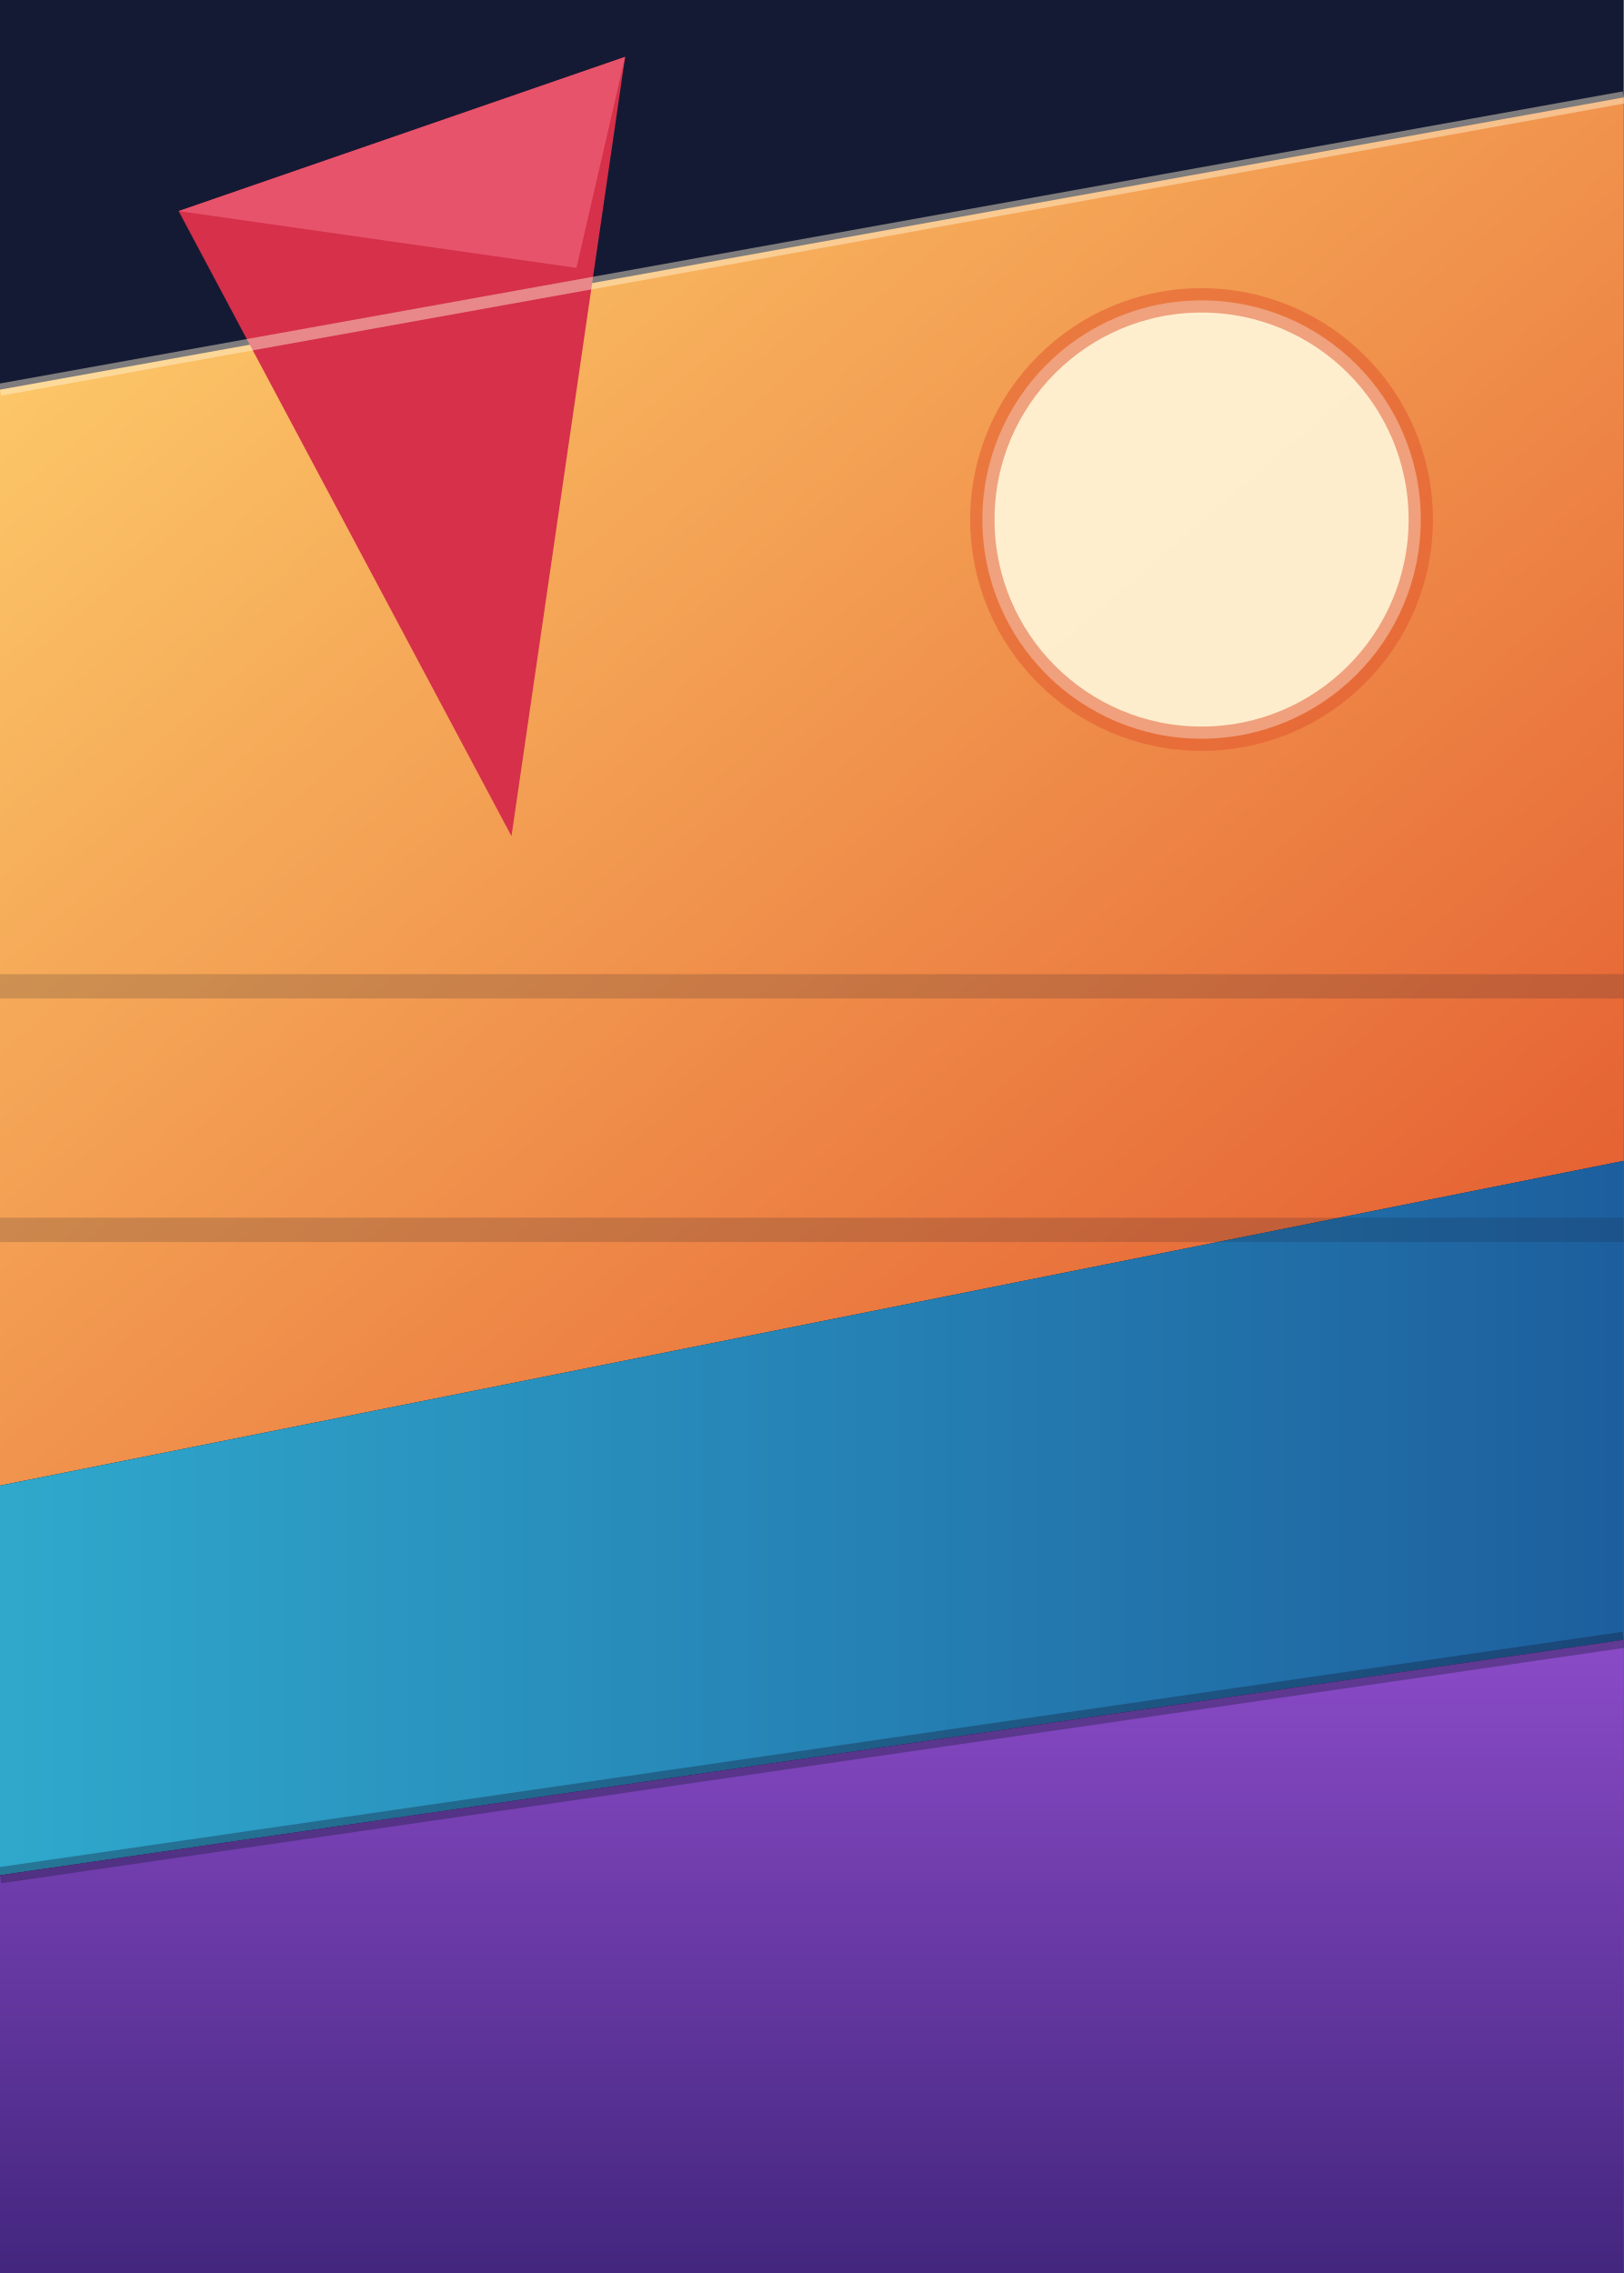
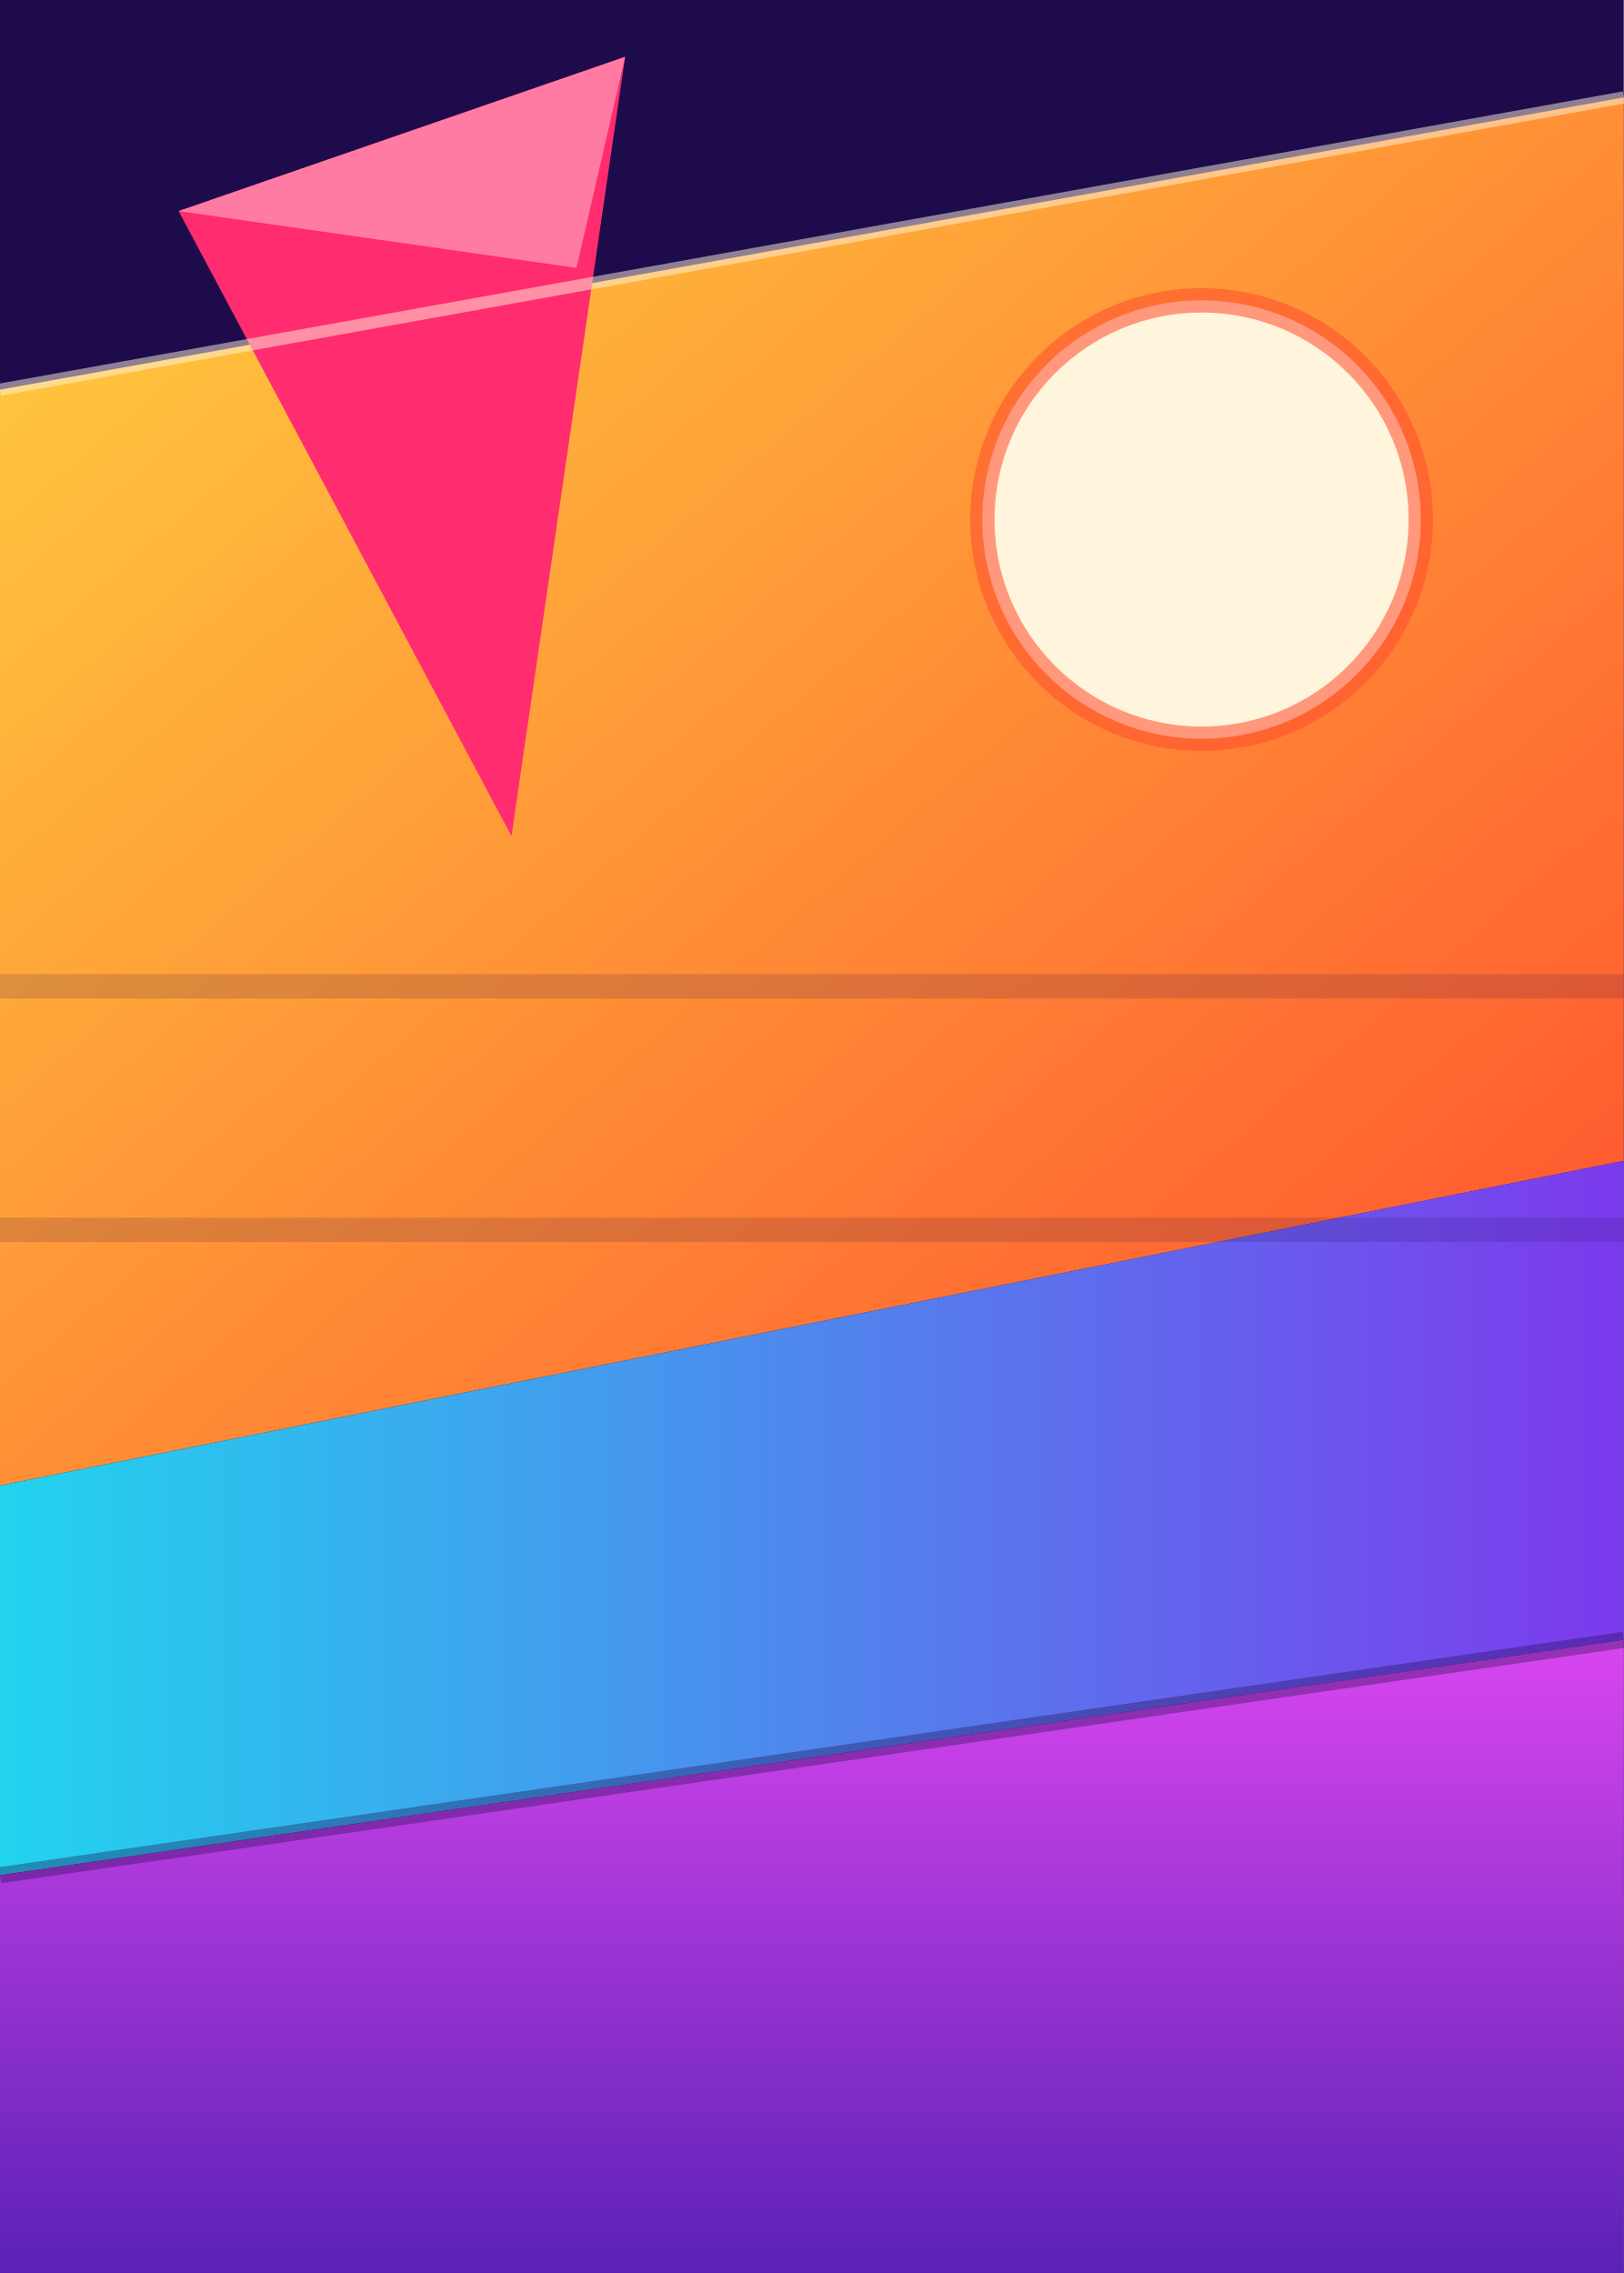
<svg xmlns="http://www.w3.org/2000/svg" viewBox="0 0 400 560" width="400" height="560">
  <defs>
    <linearGradient id="mw" x1="0" y1="0" x2="1" y2="1">
-       <stop offset="0" stop-color="#FFD36E" />
-       <stop offset="1" stop-color="#E2542C" />
+       <stop offset="0" stop-color="#FFD23F" />
+       <stop offset="1" stop-color="#FF4D2E" />
    </linearGradient>
    <linearGradient id="mb" x1="0" y1="0" x2="1" y2="0">
-       <stop offset="0" stop-color="#2FA8CC" />
-       <stop offset="1" stop-color="#1D5F9E" />
+       <stop offset="0" stop-color="#22D3EE" />
+       <stop offset="1" stop-color="#7C3AED" />
    </linearGradient>
    <linearGradient id="mp" x1="0" y1="0" x2="0" y2="1">
-       <stop offset="0" stop-color="#8B4BC8" />
-       <stop offset="1" stop-color="#43267E" />
+       <stop offset="0" stop-color="#D946EF" />
+       <stop offset="1" stop-color="#5B21B6" />
    </linearGradient>
  </defs>
-   <rect width="400" height="560" fill="#141A33" />
+   <rect width="400" height="560" fill="#1E0B4B" />
  <path d="M0 96 L400 24 L400 286 L0 366 Z" fill="url(#mw)" />
  <path d="M0 366 L400 286 L400 404 L0 462 Z" fill="url(#mb)" />
  <path d="M0 462 L400 404 L400 560 L0 560 Z" fill="url(#mp)" />
-   <circle cx="296" cy="128" r="54" fill="#FFF3D6" opacity="0.94" />
-   <circle cx="296" cy="128" r="54" fill="none" stroke="#E2542C" stroke-width="6" opacity="0.5" />
-   <path d="M44 52 L154 14 L126 206 Z" fill="#D6304A" />
-   <path d="M44 52 L154 14 L142 66 Z" fill="#F0637A" opacity="0.7" />
-   <path d="M0 96 L400 24" stroke="#FFF3D6" stroke-width="3" opacity="0.45" />
-   <path d="M0 462 L400 404" stroke="#141A33" stroke-width="4" opacity="0.35" />
-   <g fill="#141A33" opacity="0.18">
+   <circle cx="296" cy="128" r="54" fill="#FFF4DC" />
+   <circle cx="296" cy="128" r="54" fill="none" stroke="#FF4D2E" stroke-width="6" opacity="0.55" />
+   <path d="M44 52 L154 14 L126 206 Z" fill="#FF2D6F" />
+   <path d="M44 52 L154 14 L142 66 Z" fill="#FF8FB1" opacity="0.8" />
+   <path d="M0 96 L400 24" stroke="#FFF4DC" stroke-width="3" opacity="0.5" />
+   <path d="M0 462 L400 404" stroke="#1E0B4B" stroke-width="4" opacity="0.35" />
+   <g fill="#1E0B4B" opacity="0.16">
    <rect x="0" y="240" width="400" height="6" />
    <rect x="0" y="300" width="400" height="6" />
  </g>
</svg>
